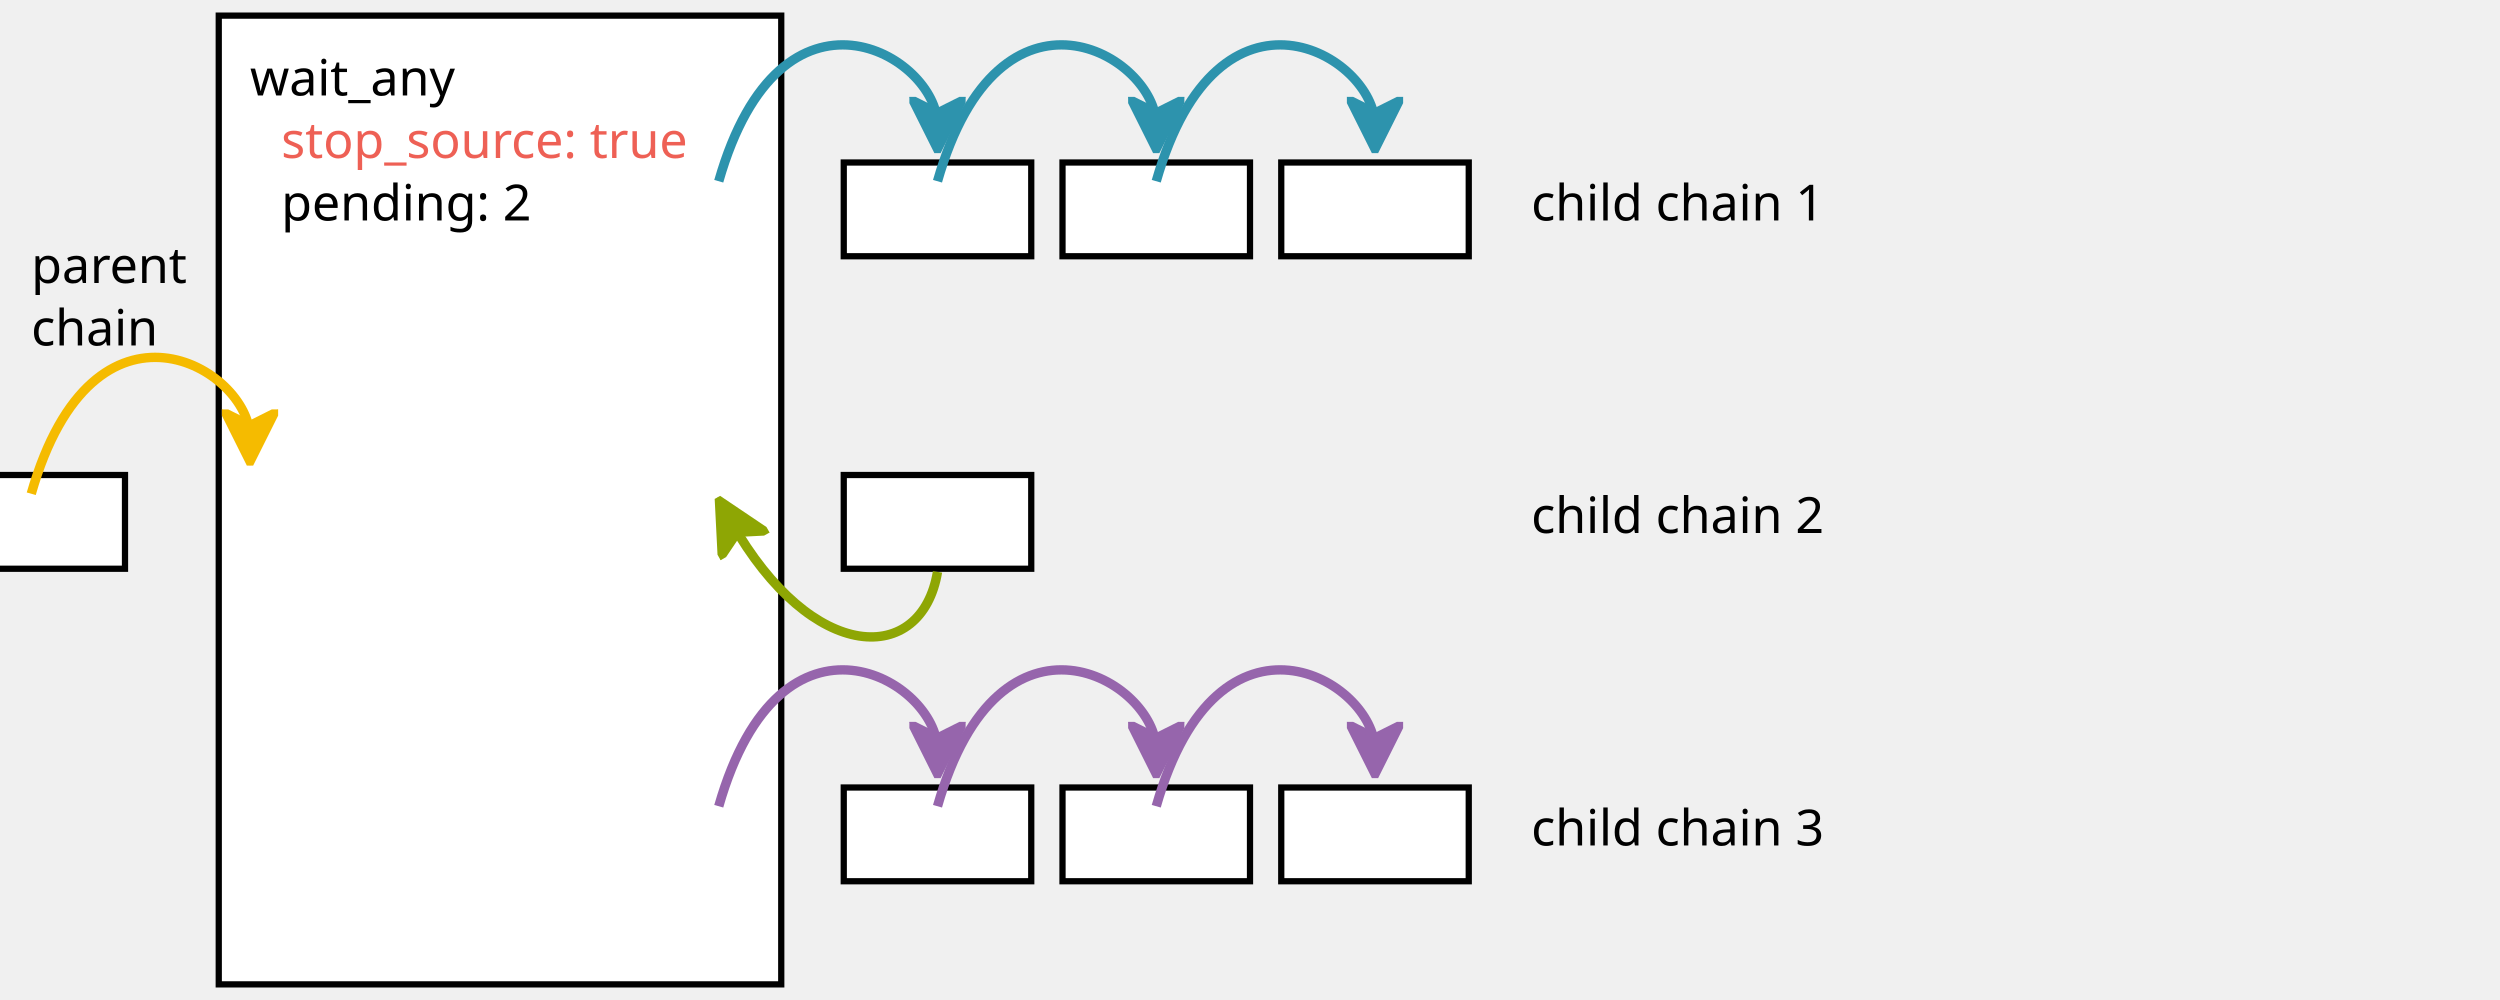
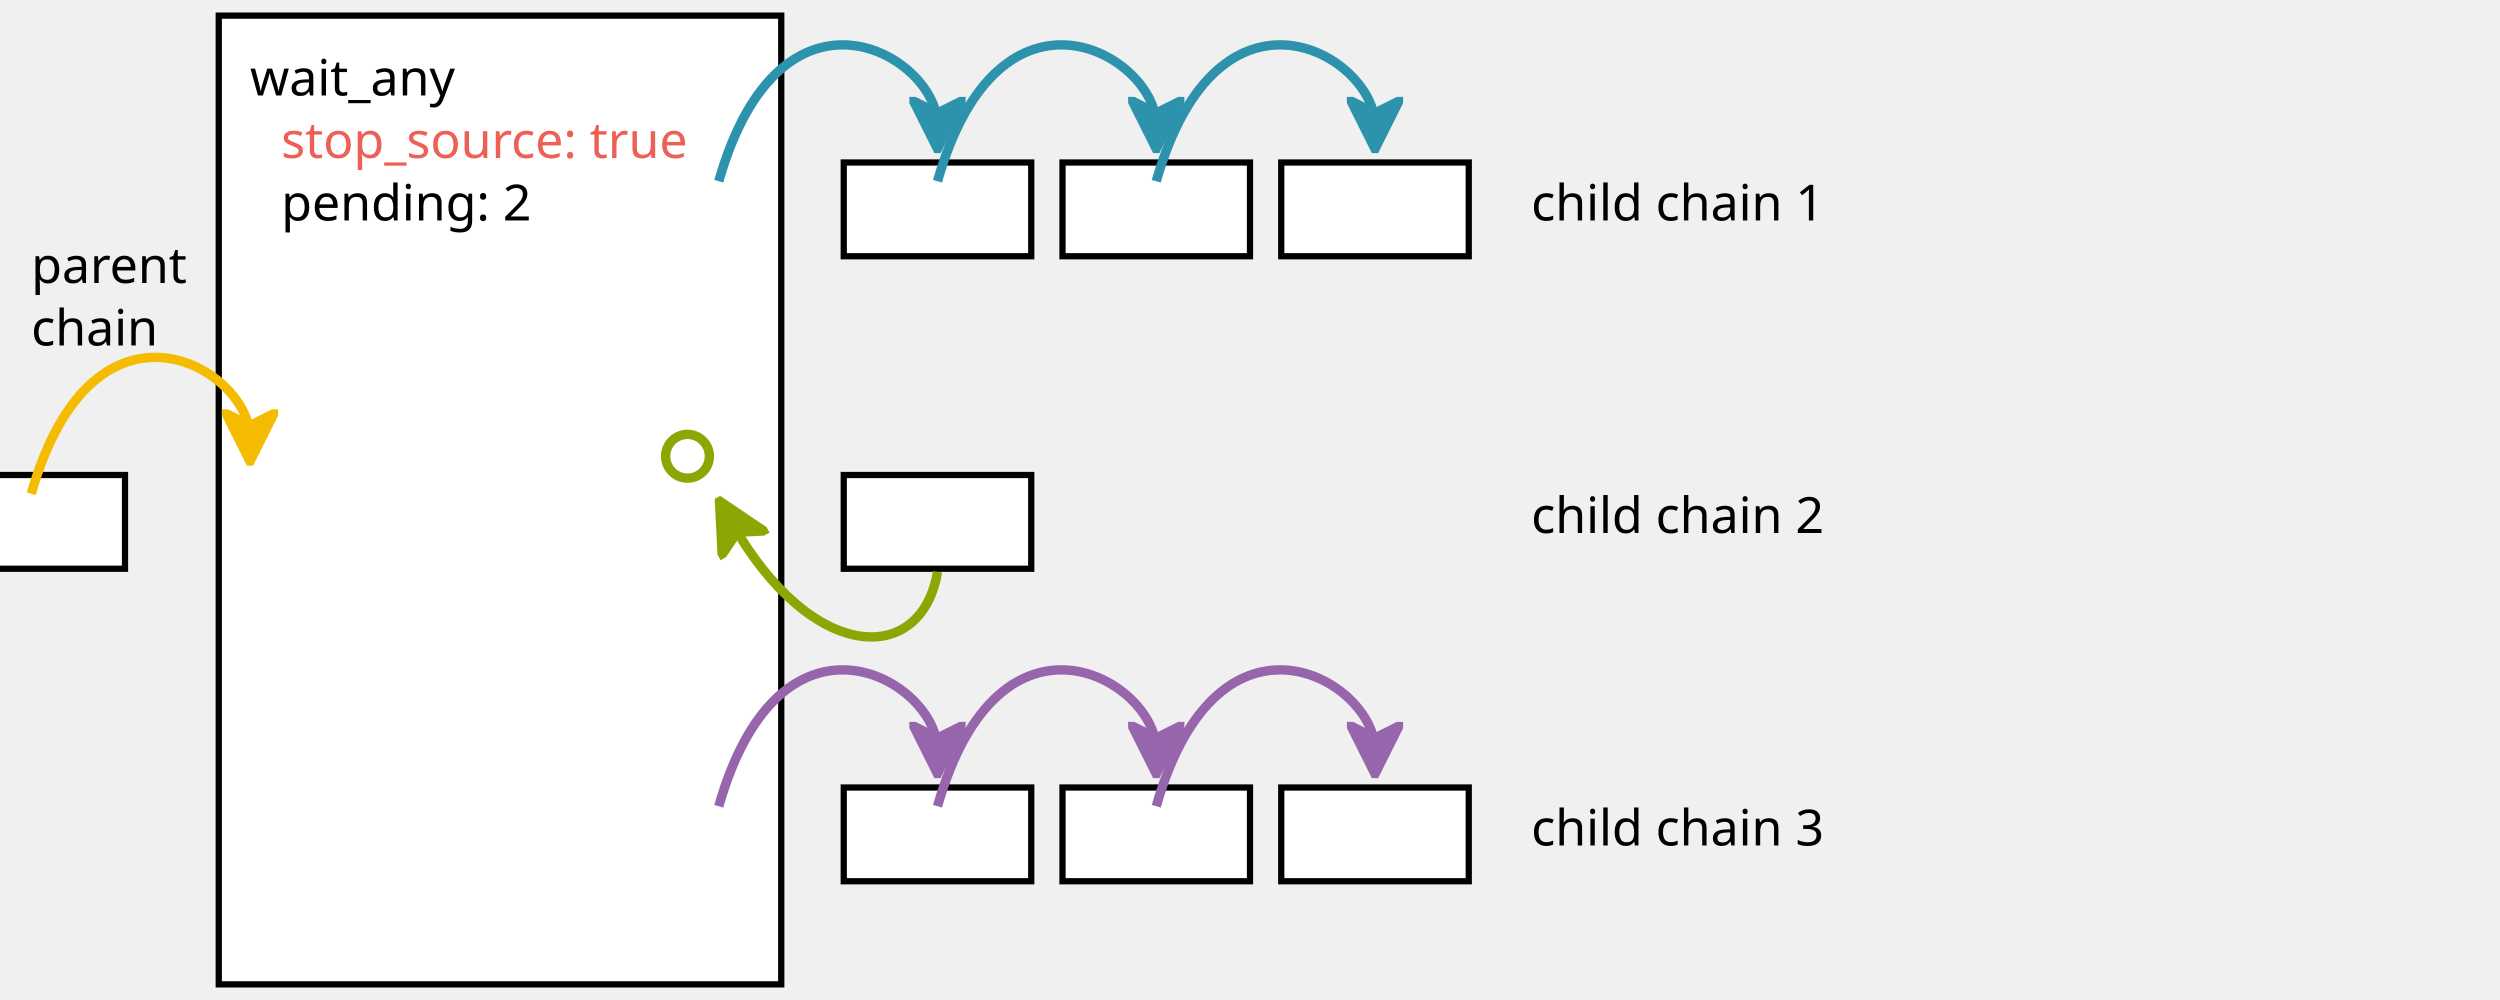
<svg xmlns="http://www.w3.org/2000/svg" id="svg20251118-4-box" width="100%" viewBox="0 0 800 320">
  <style>
    #svg20251118-4-box {
      border: 1px solid #e8e8e8;
      background-color: #f5f5f5;
    }
    .svg20251118-4-t1 {
      font-family: sans-serif;
      font-size: 16px;
      text-anchor: left;
      dominant-baseline: middle;
    }
    .svg20251118-4-t2 {
      font-family: sans-serif;
      font-size: 16px;
      text-anchor: left;
      dominant-baseline: middle;
      fill: #ee6055;
    }
    .svg20251118-4-l0 {
      stroke: #f5bb00;
      stroke-width: 3;
      fill: none;
    }
    .svg20251118-4-arrow0 {
      stroke: #f5bb00;
      stroke-width: 1;
      fill: #f5bb00;
    }
    .svg20251118-4-l1 {
      stroke: #2d93ad;
      stroke-width: 3;
      fill: none;
    }
    .svg20251118-4-arrow1 {
      stroke: #2d93ad;
      stroke-width: 1;
      fill: #2d93ad;
    }
    .svg20251118-4-l2 {
      stroke: #8ea604;
      stroke-width: 3;
      fill: none;
    }
    .svg20251118-4-arrow2 {
      stroke: #8ea604;
      stroke-width: 1;
      fill: #8ea604;
    }
    .svg20251118-4-l3 {
      stroke: #9665ac;
      stroke-width: 3;
      fill: none;
    }
    .svg20251118-4-arrow3 {
      stroke: #9665ac;
      stroke-width: 1;
      fill: #9665ac;
    }
    .svg20251118-4-box_white {
      stroke: #000000;
      stroke-width: 2;
      fill: #ffffff;
    }
  </style>
  <defs>
    <marker id="svg20251118-4-arrow0" viewBox="0, 0, 10, 10" refX="5" refY="5" markerWidth="6" markerHeight="6" orient="auto-start-reverse">
      <path d="M 0 0 L 10 5 L 0 10 L 2.5 5 Z" class="svg20251118-4-arrow0" />
    </marker>
    <marker id="svg20251118-4-arrow1" viewBox="0, 0, 10, 10" refX="5" refY="5" markerWidth="6" markerHeight="6" orient="auto-start-reverse">
      <path d="M 0 0 L 10 5 L 0 10 L 2.5 5 Z" class="svg20251118-4-arrow1" />
    </marker>
    <marker id="svg20251118-4-arrow2" viewBox="0, 0, 10, 10" refX="5" refY="5" markerWidth="6" markerHeight="6" orient="auto-start-reverse">
      <path d="M 0 0 L 10 5 L 0 10 L 2.5 5 Z" class="svg20251118-4-arrow2" />
    </marker>
    <marker id="svg20251118-4-arrow3" viewBox="0, 0, 10, 10" refX="5" refY="5" markerWidth="6" markerHeight="6" orient="auto-start-reverse">
      <path d="M 0 0 L 10 5 L 0 10 L 2.5 5 Z" class="svg20251118-4-arrow3" />
    </marker>
  </defs>
  <rect x="-20" y="152" width="60" height="30" class="svg20251118-4-box_white" />
  <rect x="70" y="5" width="180" height="310" class="svg20251118-4-box_white" />
  <path class="svg20251118-4-l0" d="M 10 158 c 20 -70 70 -40 70 -18" marker-end="url(#svg20251118-4-arrow0)" />
  <rect x="270" y="52" width="60" height="30" class="svg20251118-4-box_white" />
  <path class="svg20251118-4-l1" d="M 230 58 c 20 -70 70 -40 70 -18" marker-end="url(#svg20251118-4-arrow1)" />
+   <rect x="340" y="52" width="60" height="30" class="svg20251118-4-box_white" />
  <path class="svg20251118-4-l1" d="M 300 58 c 20 -70 70 -40 70 -18" marker-end="url(#svg20251118-4-arrow1)" />
-   <rect x="340" y="52" width="60" height="30" class="svg20251118-4-box_white" />
+   <rect x="410" y="52" width="60" height="30" class="svg20251118-4-box_white" />
  <path class="svg20251118-4-l1" d="M 370 58 c 20 -70 70 -40 70 -18" marker-end="url(#svg20251118-4-arrow1)" />
-   <rect x="410" y="52" width="60" height="30" class="svg20251118-4-box_white" />
  <rect x="270" y="152" width="60" height="30" class="svg20251118-4-box_white" />
  <path class="svg20251118-4-l2" d="M 300 183 c -5 30 -40 30 -66 -16" marker-end="url(#svg20251118-4-arrow2)" />
  <rect x="270" y="252" width="60" height="30" class="svg20251118-4-box_white" />
  <path class="svg20251118-4-l3" d="M 230 258 c 20 -70 70 -40 70 -18" marker-end="url(#svg20251118-4-arrow3)" />
+   <rect x="340" y="252" width="60" height="30" class="svg20251118-4-box_white" />
  <path class="svg20251118-4-l3" d="M 300 258 c 20 -70 70 -40 70 -18" marker-end="url(#svg20251118-4-arrow3)" />
-   <rect x="340" y="252" width="60" height="30" class="svg20251118-4-box_white" />
+   <rect x="410" y="252" width="60" height="30" class="svg20251118-4-box_white" />
  <path class="svg20251118-4-l3" d="M 370 258 c 20 -70 70 -40 70 -18" marker-end="url(#svg20251118-4-arrow3)" />
-   <rect x="410" y="252" width="60" height="30" class="svg20251118-4-box_white" />
+   <circle cx="220" cy="146" r="7" class="svg20251118-4-l2" />
  <text class="svg20251118-4-t1" x="10" y="85">parent</text>
  <text class="svg20251118-4-t1" x="10" y="105">chain</text>
  <text class="svg20251118-4-t1" x="80" y="25">wait_any</text>
  <text class="svg20251118-4-t2" x="90" y="45">stop_source: true</text>
  <text class="svg20251118-4-t1" x="90" y="65">pending: 2</text>
  <text class="svg20251118-4-t1" x="490" y="65">child chain 1</text>
  <text class="svg20251118-4-t1" x="490" y="165">child chain 2</text>
  <text class="svg20251118-4-t1" x="490" y="265">child chain 3</text>
</svg>
